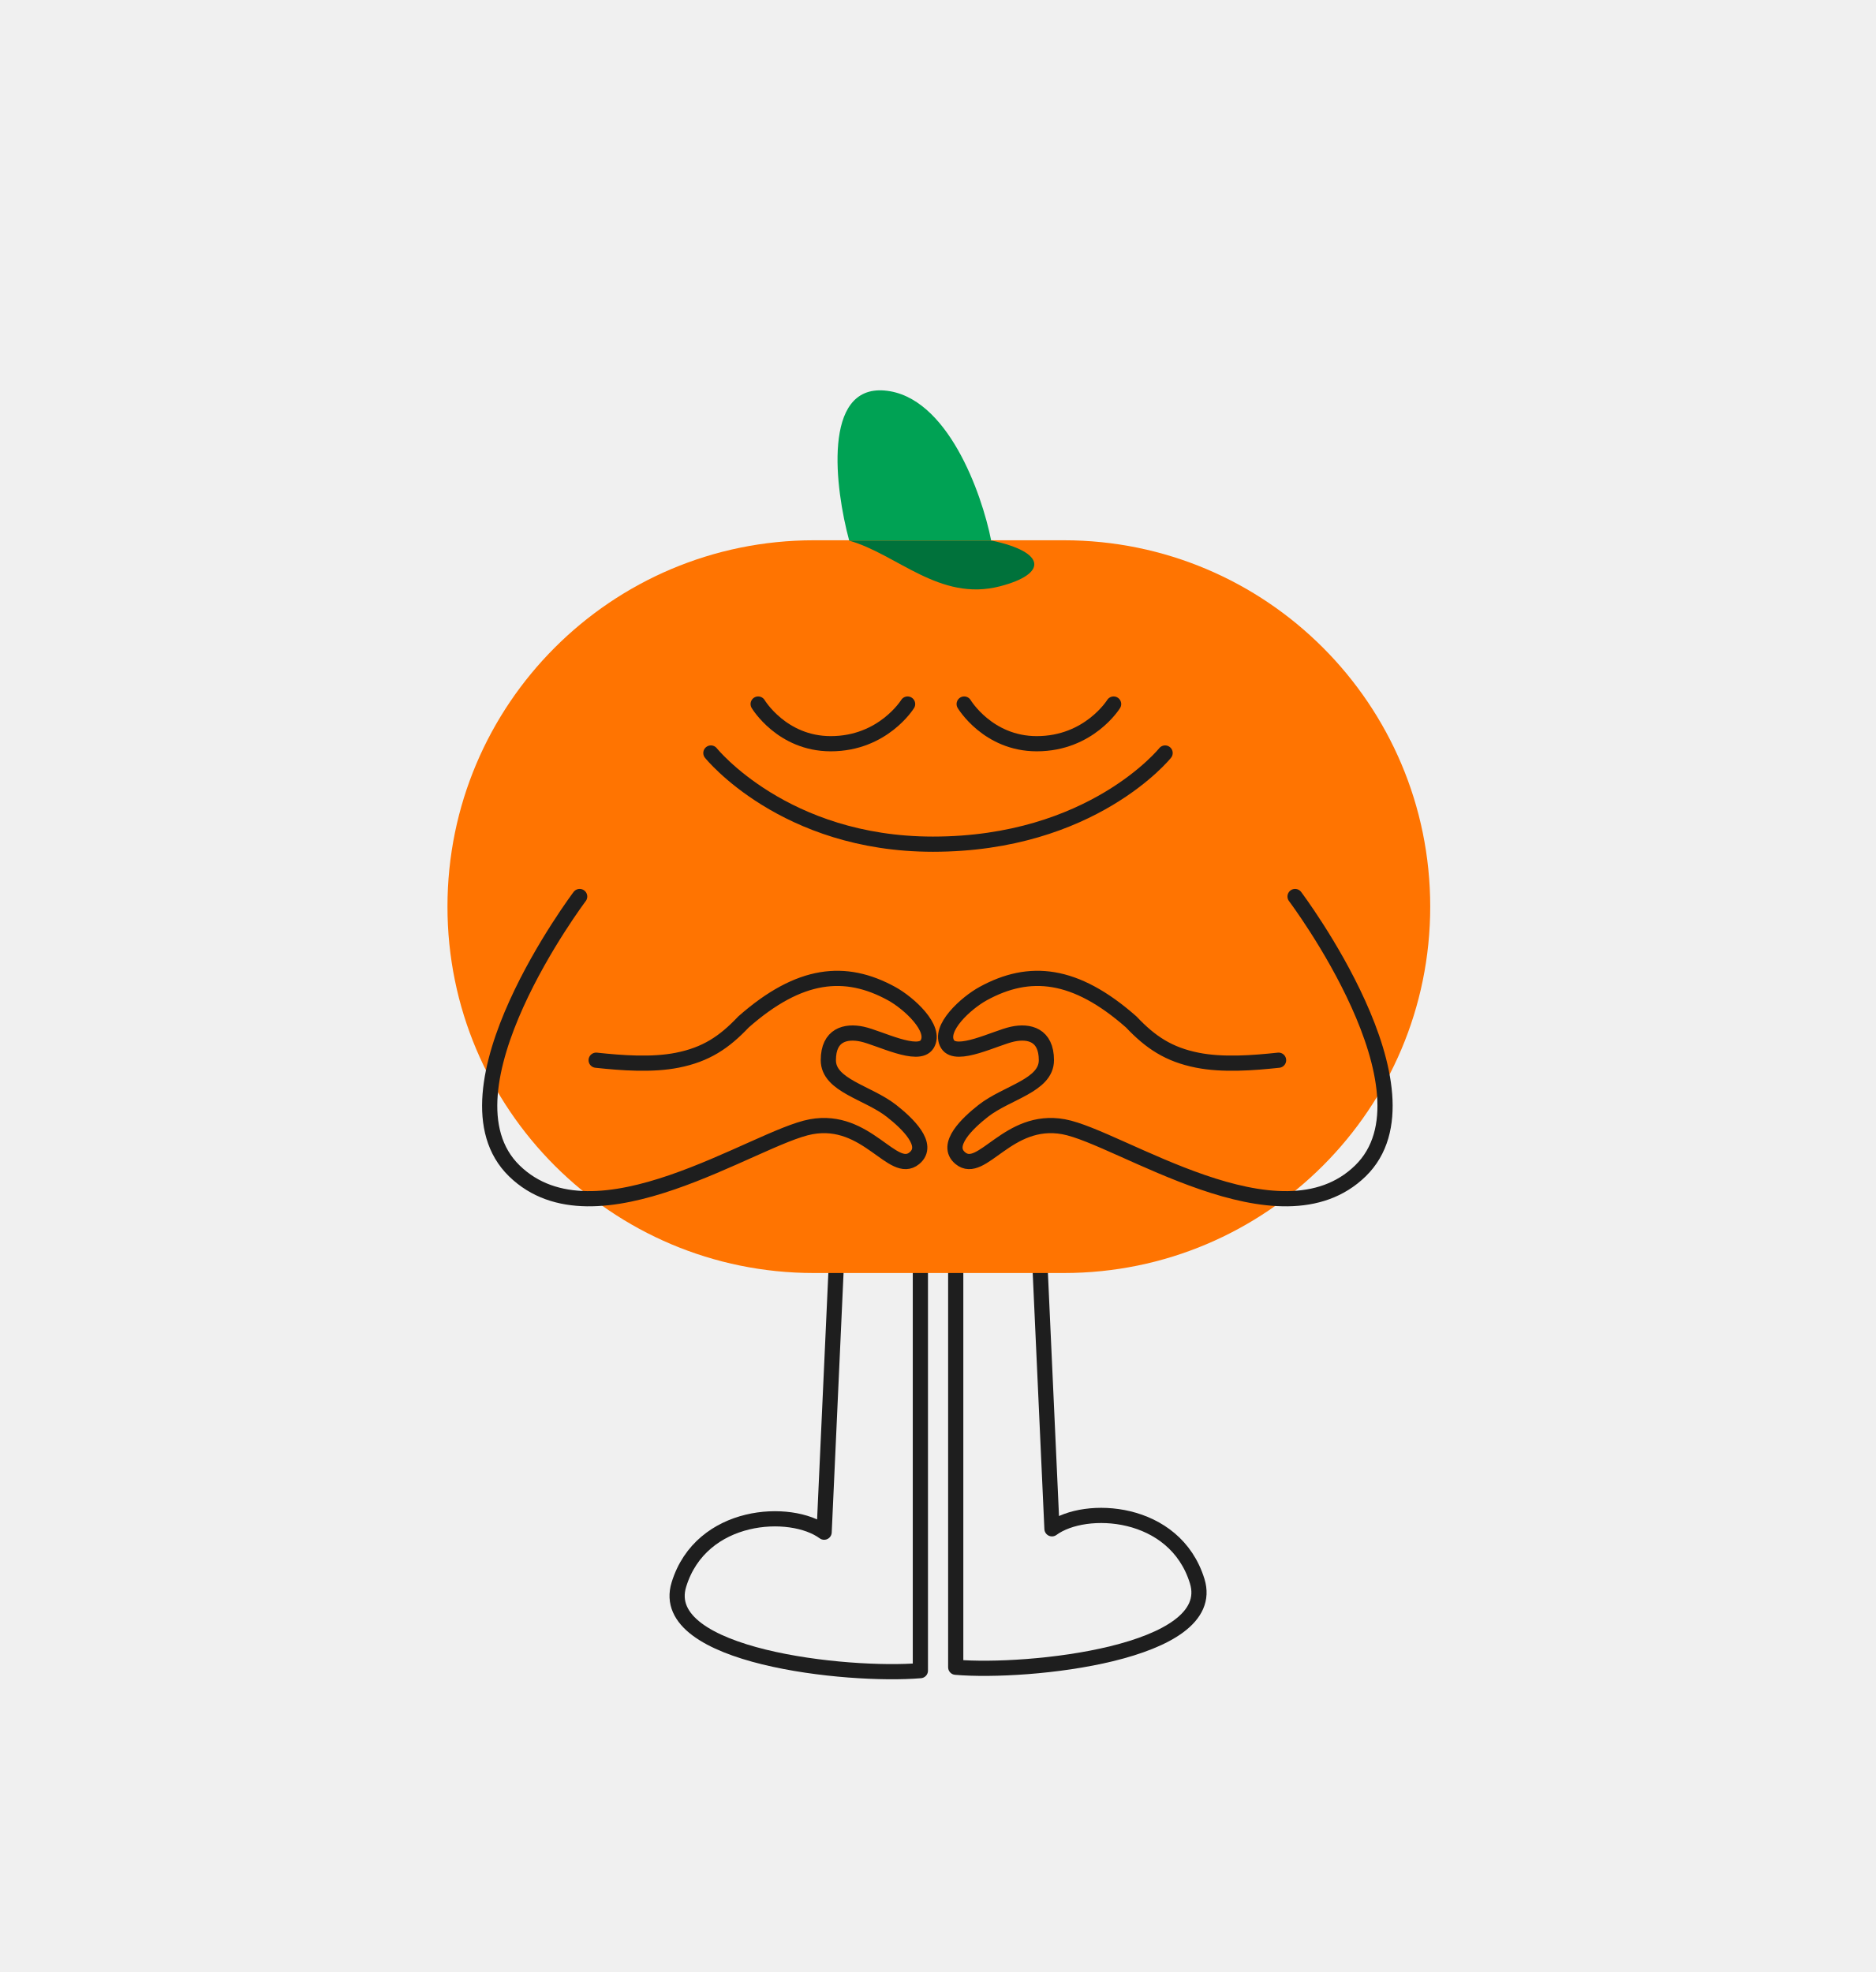
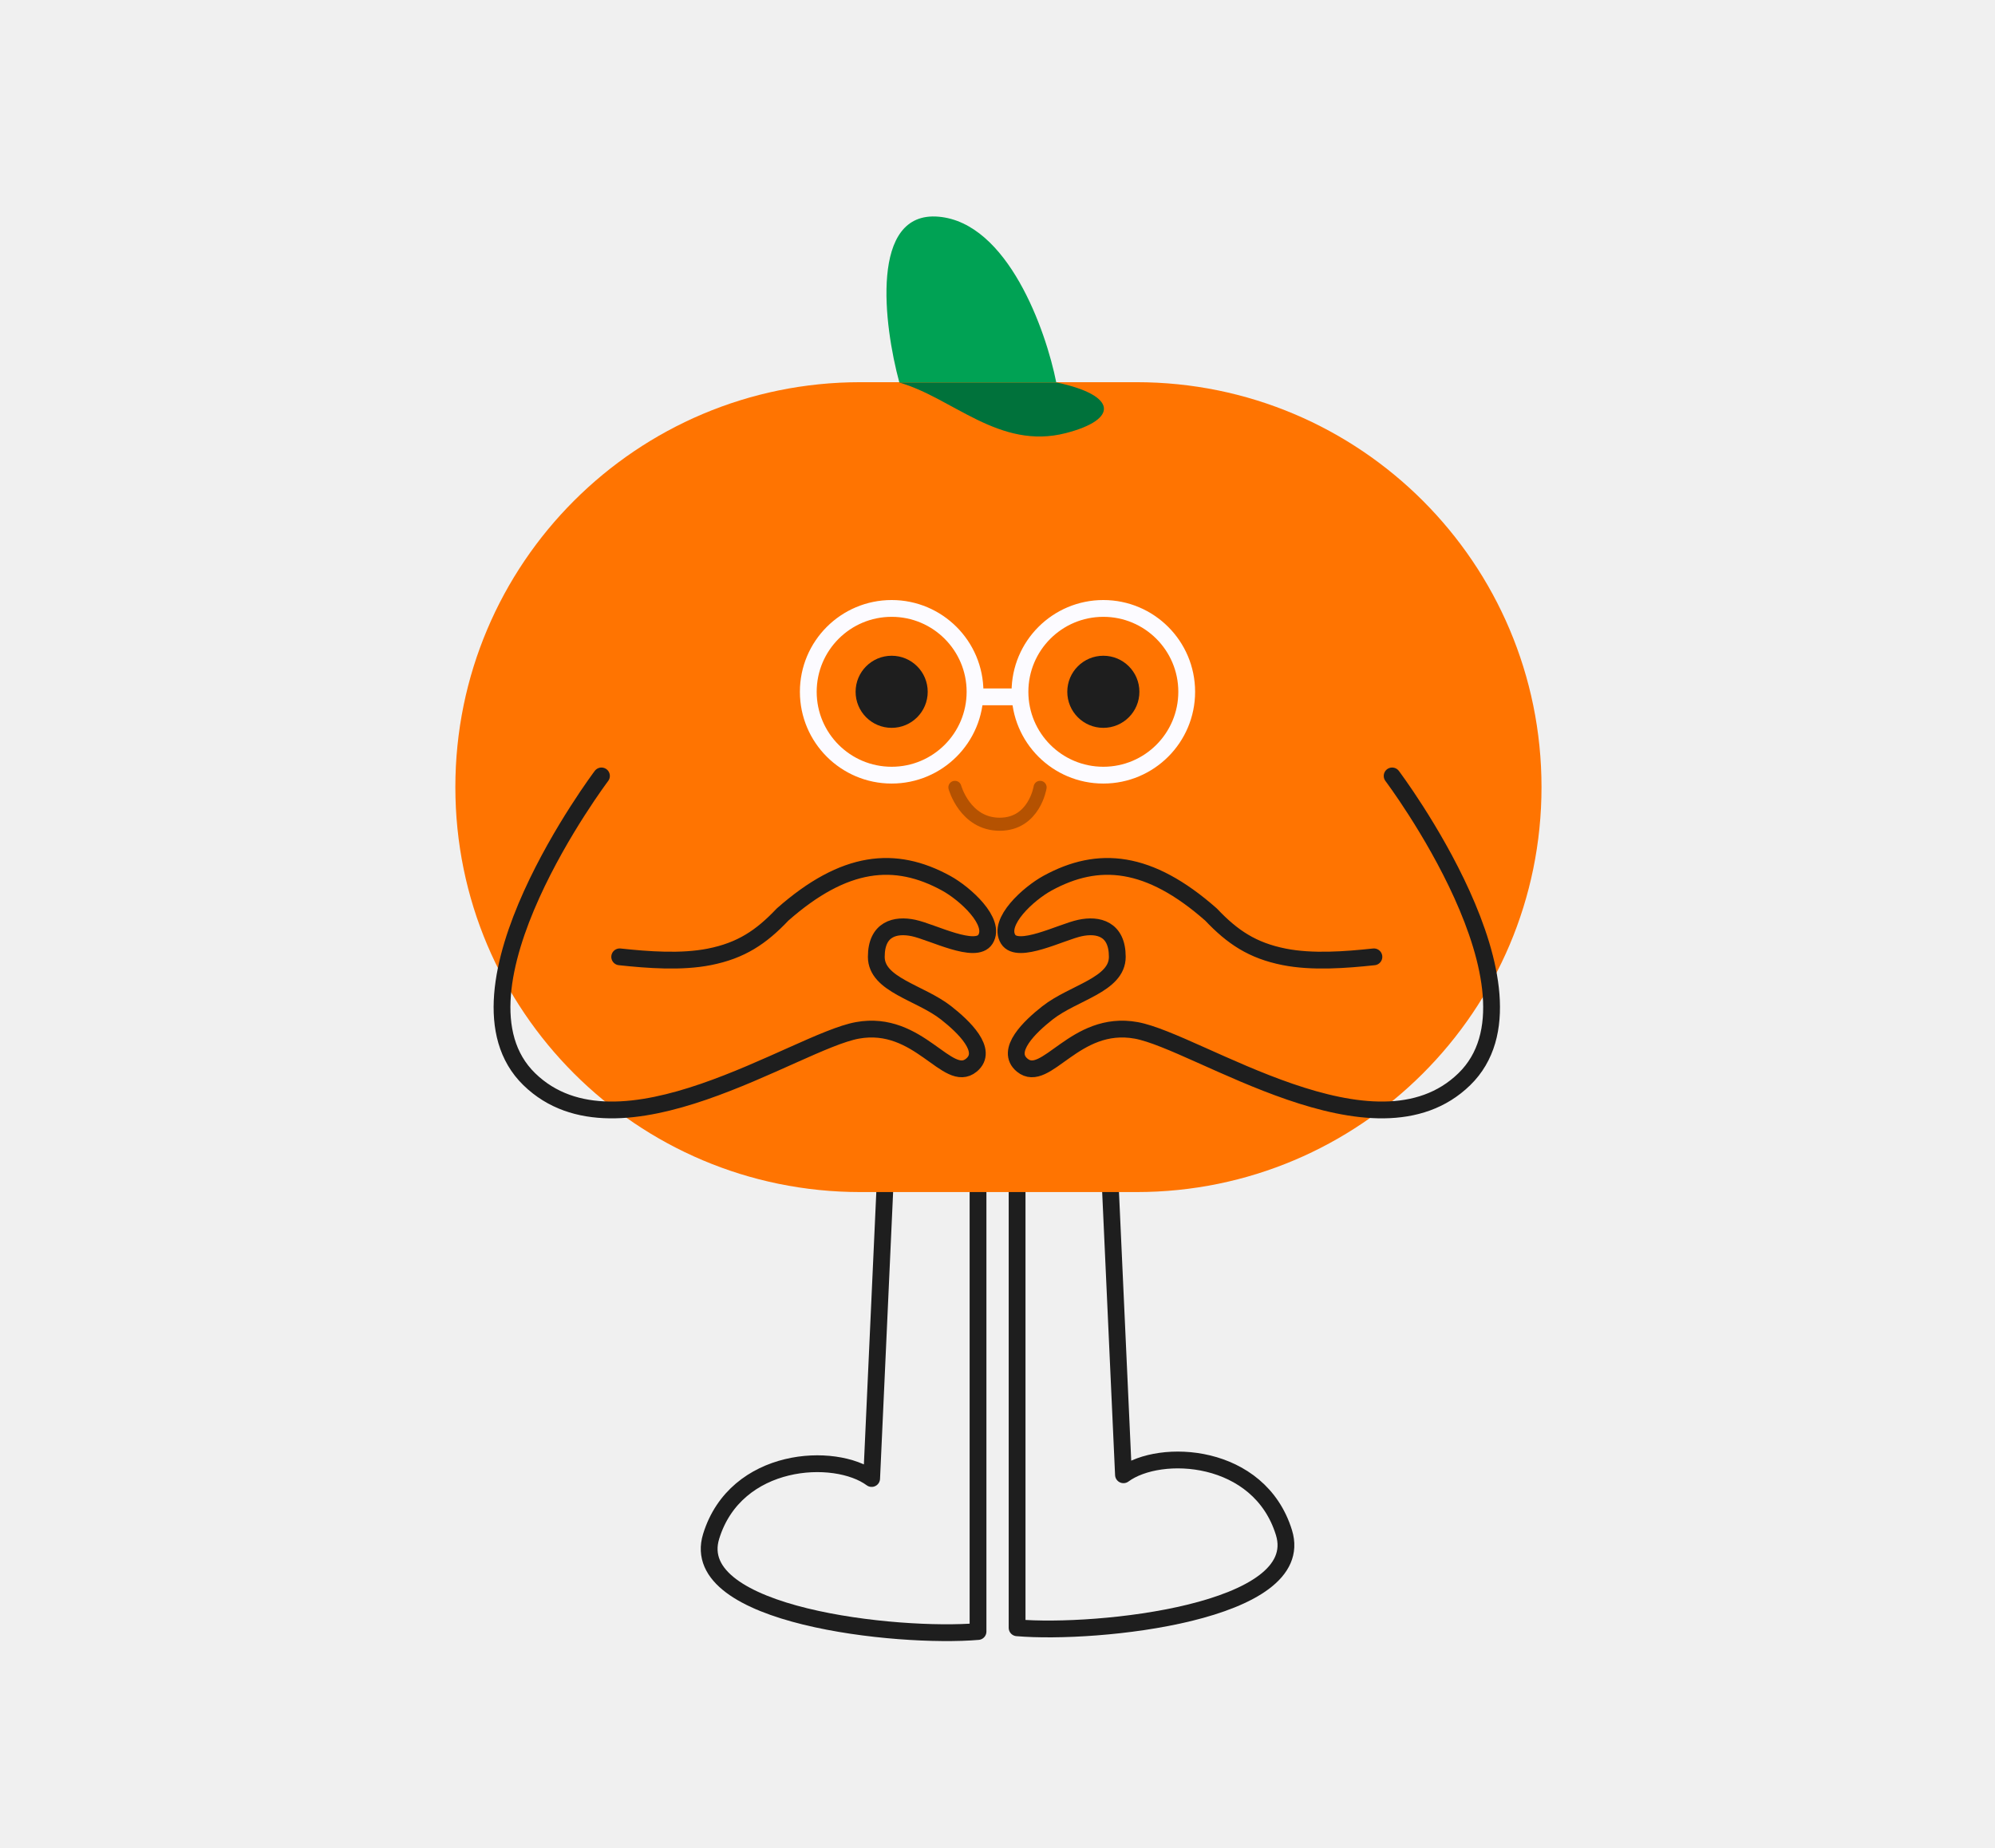
- <svg xmlns="http://www.w3.org/2000/svg" width="1111" height="1168" viewBox="0 0 1111 1168" fill="none">
-   <g clip-path="url(#clip0_674_136)">
-     <path d="M615.999 752L622.999 905.5C642.666 891 695.799 893.7 708.999 936.5C722.199 979.3 608.999 991.167 565.999 987.5V752" stroke="#1E1E1E" stroke-width="9" stroke-linecap="round" stroke-linejoin="round" />
-     <path d="M495.064 754L488.063 907.5C468.397 893 415.264 895.7 402.064 938.5C388.864 981.3 502.064 993.167 545.064 989.5V754" stroke="#1E1E1E" stroke-width="9" stroke-linecap="round" stroke-linejoin="round" />
-     <rect x="265" y="320" width="582" height="434" rx="217" fill="#FF7401" />
-     <path d="M523.933 231.311C486.934 228.079 494.502 289.215 502.911 320.188H587C581.394 291.909 560.933 234.543 523.933 231.311Z" fill="#00A254" />
-     <path d="M592.102 347.285C620.488 339.961 619.635 327.062 587.469 320.21L502.892 320.21C531.325 328.248 556.443 356.485 592.102 347.285Z" fill="#00723B" />
-     <path d="M421 446C421 446 464.353 500 552.5 500C646.752 500 690 446 690 446" stroke="#1E1E1E" stroke-width="9" stroke-linecap="round" stroke-linejoin="round" />
-     <path d="M449 417C449 417 463 440.5 492 440.5C523.008 440.5 537.5 417 537.5 417" stroke="#1E1E1E" stroke-width="9" stroke-linecap="round" stroke-linejoin="round" />
-     <path d="M571 417C571 417 585 440.5 614 440.5C645.008 440.5 659.5 417 659.5 417" stroke="#1E1E1E" stroke-width="9" stroke-linecap="round" stroke-linejoin="round" />
-     <path d="M766.961 531C766.961 531 853.941 646.453 805.651 693.514C757.693 740.252 662.91 673.387 629.854 667.358C596.798 661.33 581.53 696.5 568.751 686C559.25 678.194 573.068 665.214 582.25 658C596.25 647 619.694 643 619.694 627.95C619.694 612.901 609.46 610.408 599.694 612.5C589.545 614.674 566.402 626.874 561.194 618.5C555.384 609.16 572.132 594.044 582.25 588.5C609.627 573.5 636.693 576 669.925 605.282C681.39 617.401 692.124 624.577 709.113 627.95C724.131 630.933 741.938 629.585 757.195 627.95" stroke="#1E1E1E" stroke-width="9" stroke-linecap="round" stroke-linejoin="round" />
-     <path d="M343.289 531C343.289 531 256.309 646.453 304.599 693.514C352.557 740.252 447.34 673.387 480.396 667.358C513.452 661.33 528.72 696.5 541.499 686C551 678.194 537.182 665.214 528 658C514 647 490.556 643 490.556 627.95C490.556 612.901 500.79 610.408 510.556 612.5C520.705 614.674 543.848 626.874 549.056 618.5C554.866 609.16 538.118 594.044 528 588.5C500.623 573.5 473.557 576 440.325 605.282C428.86 617.401 418.126 624.577 401.137 627.95C386.119 630.933 368.312 629.585 353.055 627.95" stroke="#1E1E1E" stroke-width="9" stroke-linecap="round" stroke-linejoin="round" />
+ <svg xmlns="http://www.w3.org/2000/svg" width="1069" height="990" viewBox="0 0 1069 990" fill="none">
+   <g clip-path="url(#clip0_709_317)">
+     <path d="M594.999 636.812L601.999 790.312C621.666 775.812 674.799 778.513 687.999 821.312C701.199 864.112 587.999 875.979 544.999 872.312V636.812" stroke="#1E1E1E" stroke-width="9" stroke-linecap="round" stroke-linejoin="round" />
+     <path d="M474.064 638.812L467.063 792.312C447.397 777.812 394.264 780.513 381.064 823.312C367.864 866.112 481.064 877.979 524.064 874.312V638.812" stroke="#1E1E1E" stroke-width="9" stroke-linecap="round" stroke-linejoin="round" />
+     <rect x="244" y="204.812" width="582" height="434" rx="217" fill="#FF7401" />
+     <path d="M502.933 116.123C465.934 112.891 473.502 174.028 481.911 205H566C560.394 176.721 539.933 119.355 502.933 116.123Z" fill="#00A254" />
+     <path d="M571.102 232.097C599.488 224.774 598.635 211.874 566.469 205.022L481.892 205.023C510.325 213.061 535.443 241.297 571.102 232.097Z" fill="#00723B" />
+     <path d="M745.961 415.812C745.961 415.812 832.941 531.265 784.651 578.326C736.693 625.064 641.91 558.199 608.854 552.171C575.798 546.142 560.53 581.312 547.751 570.812C538.25 563.007 552.068 550.027 561.25 542.813C575.25 531.813 598.694 527.812 598.694 512.763C598.694 497.713 588.46 495.22 578.694 497.312C568.545 499.487 545.402 511.686 540.194 503.312C534.384 493.972 551.132 478.857 561.25 473.312C588.627 458.312 615.693 460.812 648.925 490.095C660.39 502.213 671.124 509.389 688.113 512.763C703.131 515.745 720.938 514.397 736.195 512.763" stroke="#1E1E1E" stroke-width="9" stroke-linecap="round" stroke-linejoin="round" />
+     <path d="M322.289 415.812C322.289 415.812 235.309 531.265 283.599 578.326C331.557 625.064 426.34 558.199 459.396 552.171C492.452 546.142 507.72 581.312 520.499 570.812C530 563.007 516.182 550.027 507 542.813C493 531.813 469.556 527.812 469.556 512.763C469.556 497.713 479.79 495.22 489.556 497.312C499.705 499.487 522.848 511.686 528.056 503.312C533.866 493.972 517.118 478.857 507 473.312C479.623 458.312 452.557 460.812 419.325 490.095C407.86 502.213 397.126 509.389 380.137 512.763C365.119 515.745 347.312 514.397 332.055 512.763" stroke="#1E1E1E" stroke-width="9" stroke-linecap="round" stroke-linejoin="round" />
+     <path d="M511.673 421.93C511.673 421.93 517.119 441.695 535.676 441.695C554.234 441.695 557.326 421.93 557.326 421.93" stroke="#B55201" stroke-width="7" stroke-linecap="round" />
+     <circle cx="591.214" cy="370.725" r="19.32" fill="#1E1E1E" />
+     <circle cx="477.786" cy="370.725" r="19.32" fill="#1E1E1E" />
+     <circle cx="591.214" cy="370.725" r="44.673" stroke="#FCFBFF" stroke-width="9" stroke-linecap="round" stroke-linejoin="round" />
+     <circle cx="477.786" cy="370.725" r="44.673" stroke="#FCFBFF" stroke-width="9" stroke-linecap="round" stroke-linejoin="round" />
+     <path d="M526.577 373.435H545.243" stroke="#FCFBFF" stroke-width="9" stroke-linecap="round" stroke-linejoin="round" />
  </g>
  <defs>
-     <clipPath id="clip0_674_136">
-       <rect width="1111" height="1168" fill="white" />
+     <clipPath id="clip0_709_317">
+       <rect width="1069" height="990" fill="white" />
    </clipPath>
  </defs>
</svg>
